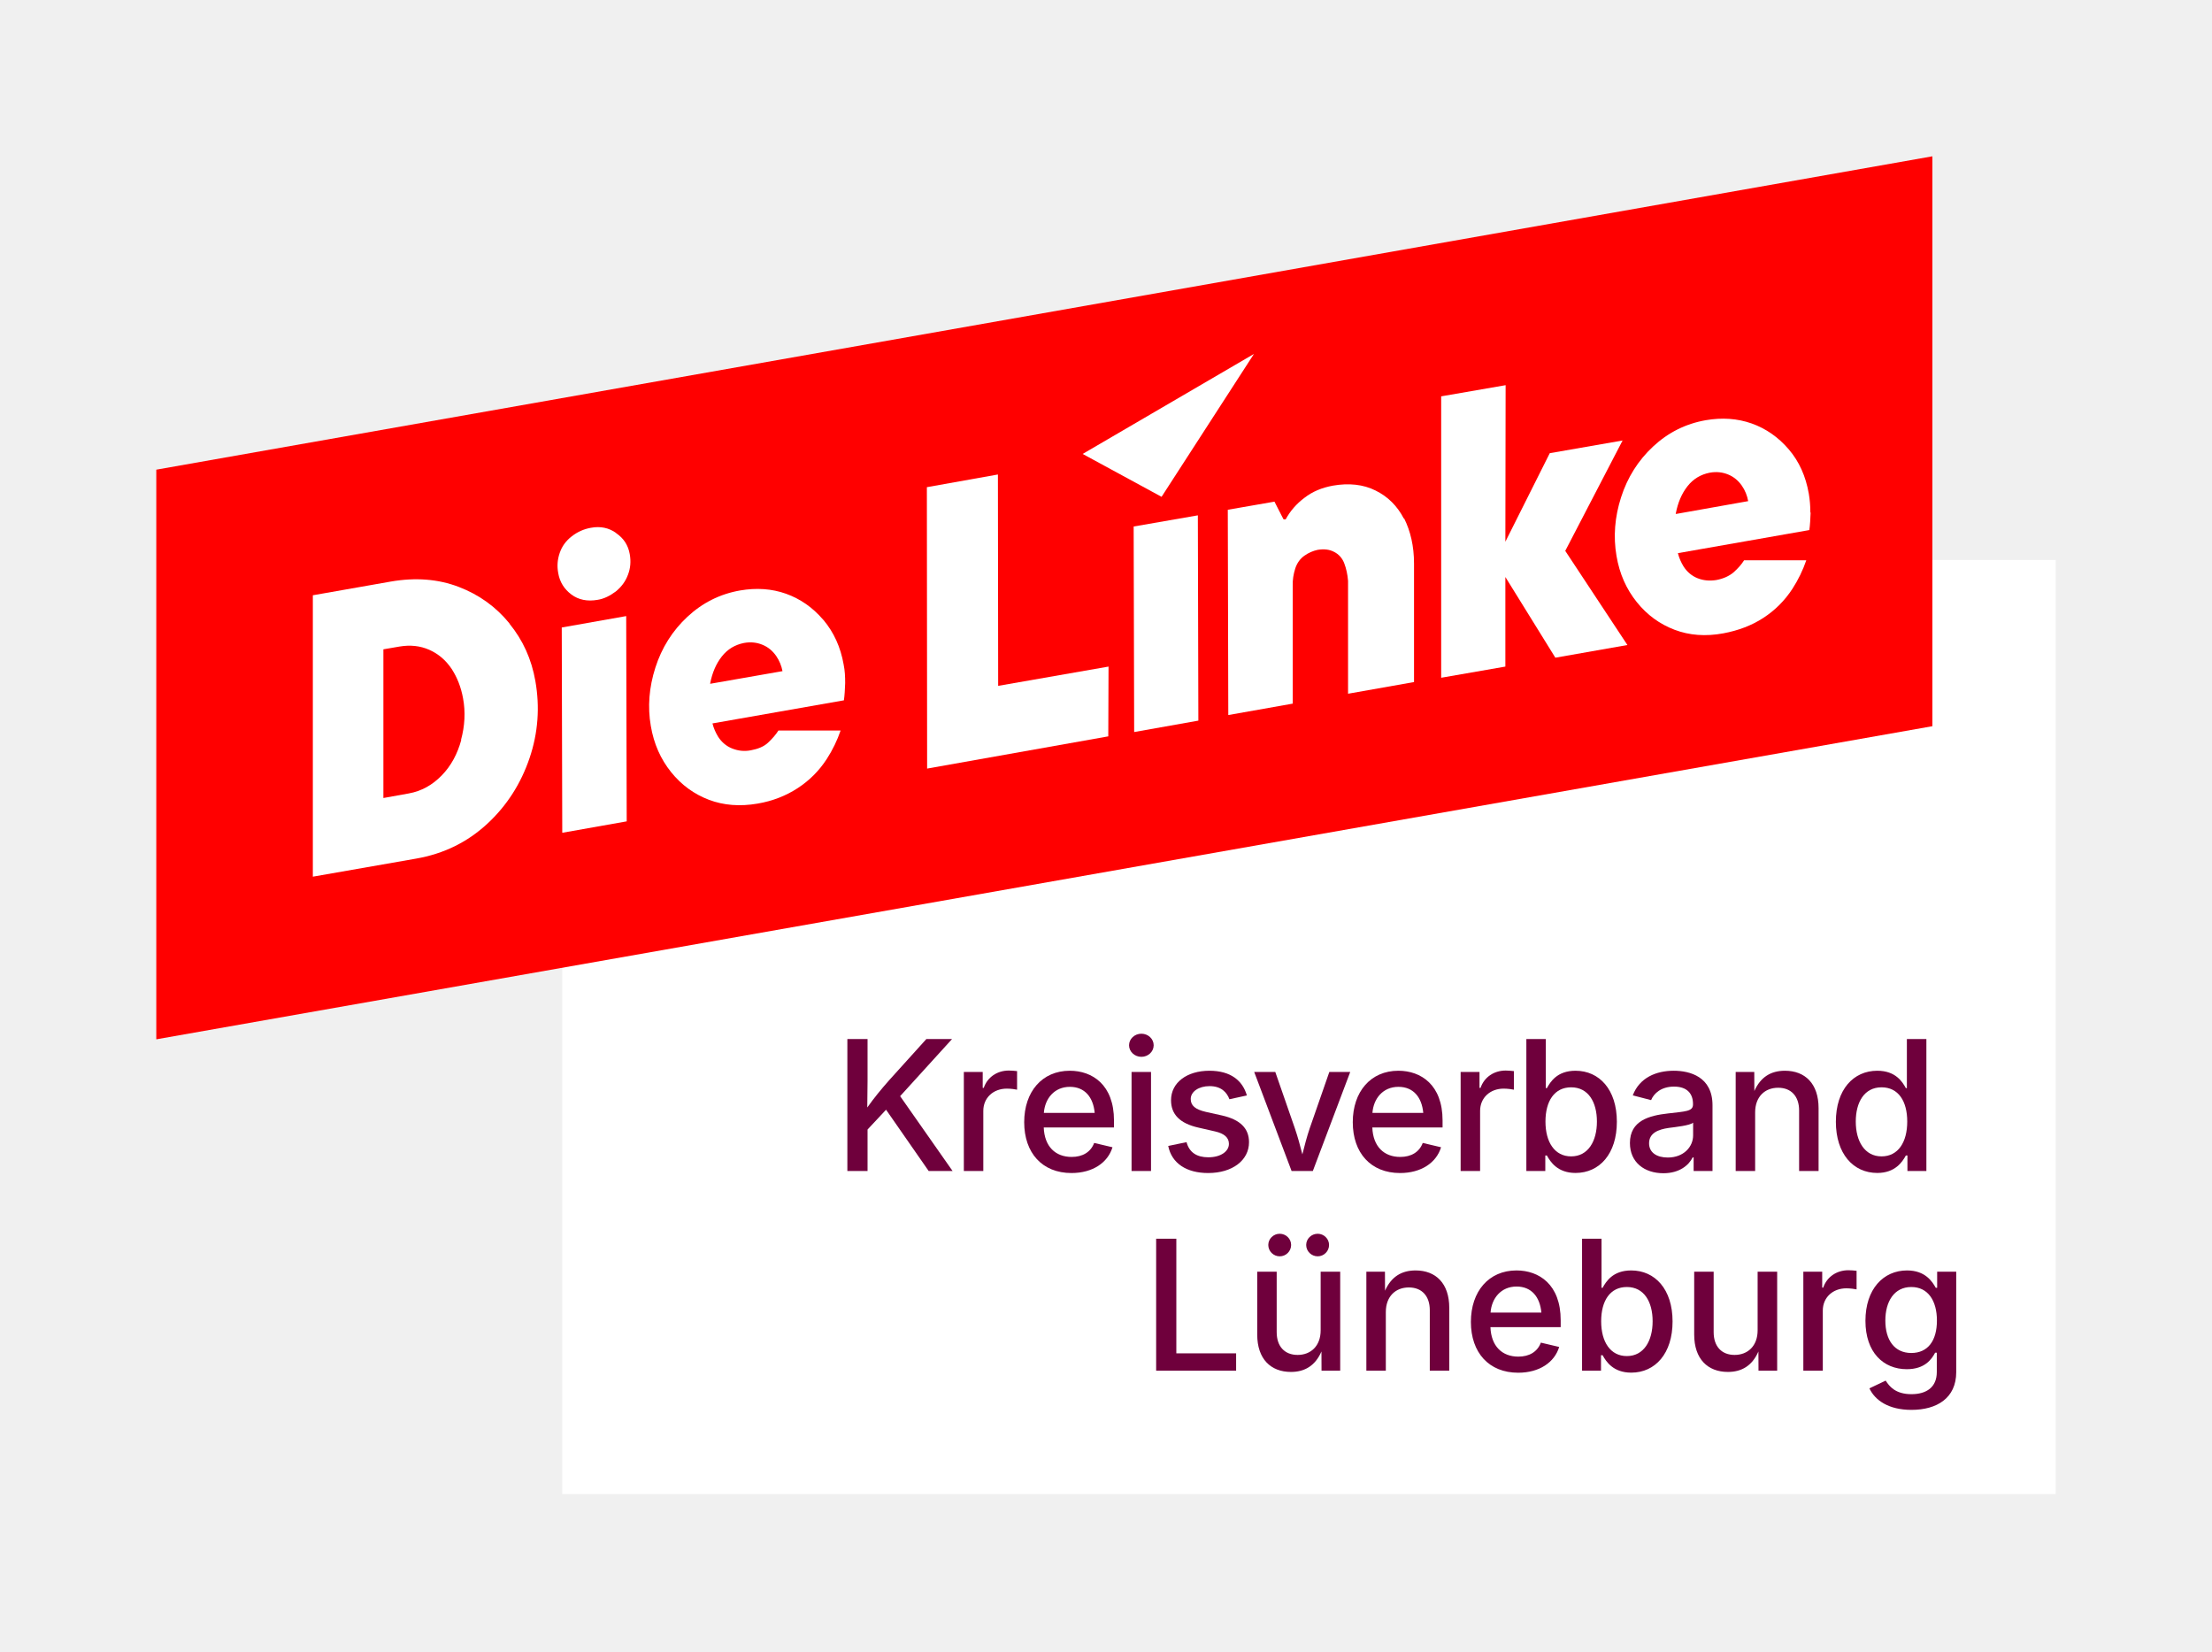
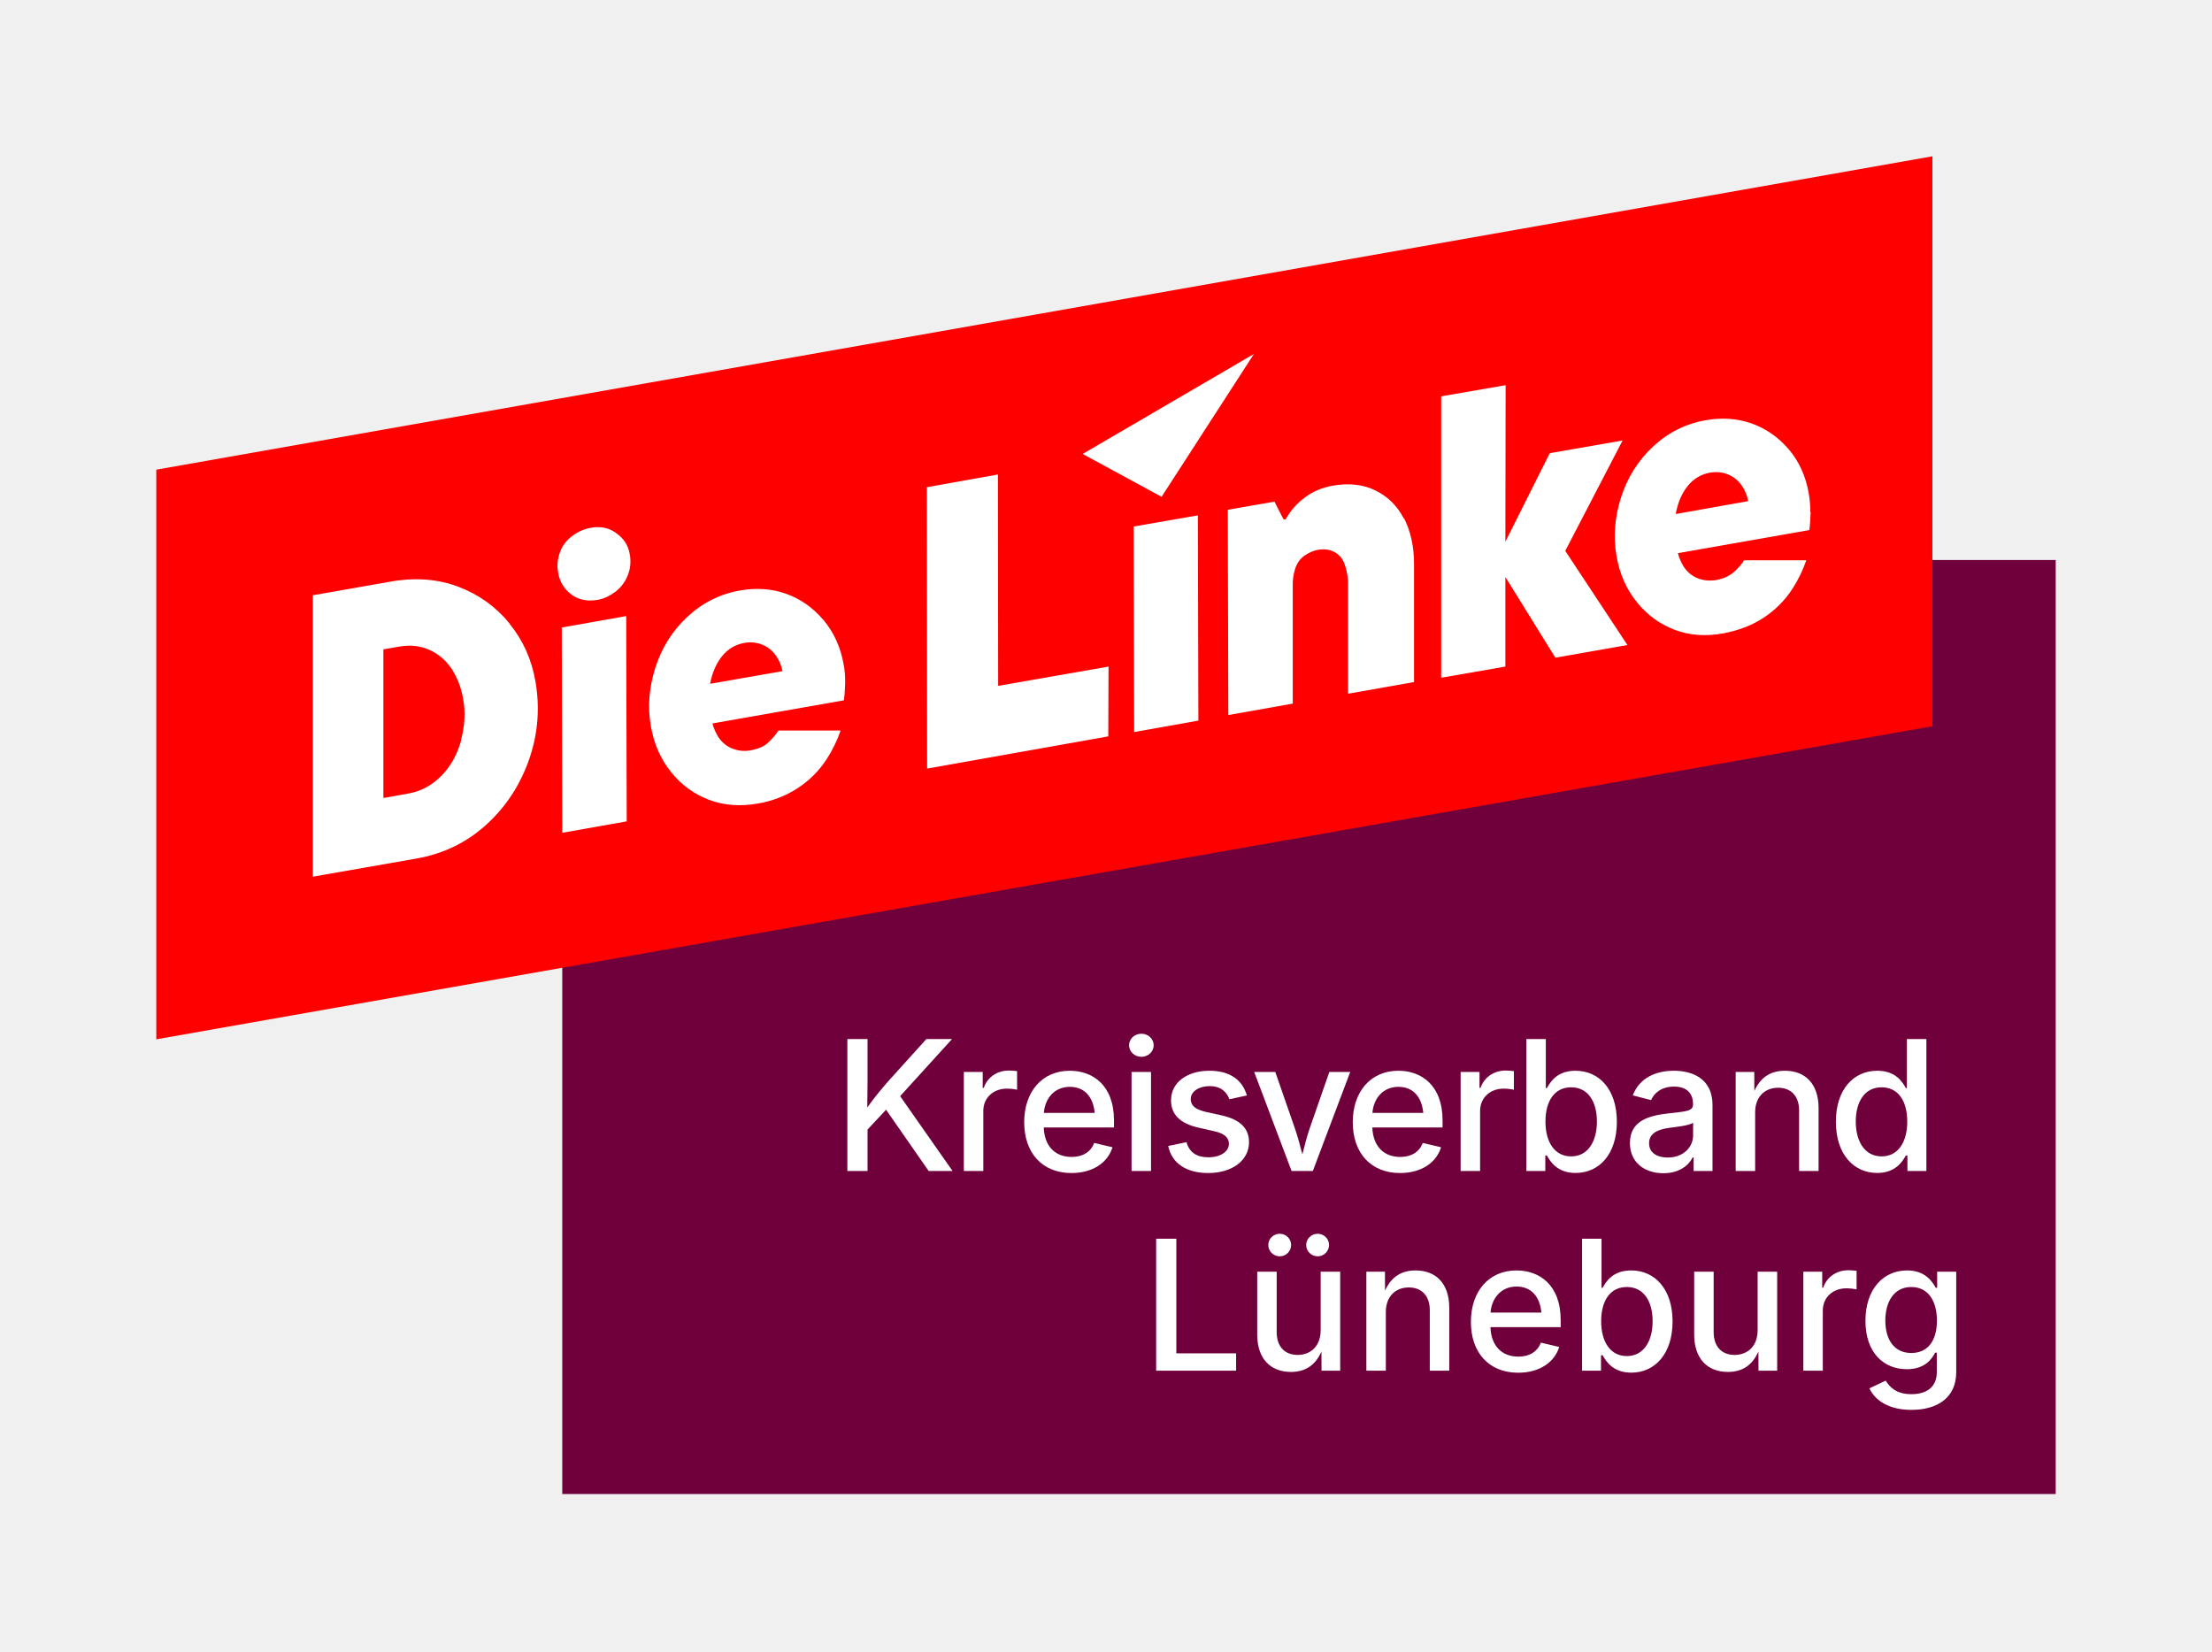
<svg xmlns="http://www.w3.org/2000/svg" id="a" version="1.1" viewBox="0 0 871.8 651">
  <defs>
    <style>
-       .st0 {
+       .st0, .st1 {
        fill: #fff;
      }

      .st1 {
-         letter-spacing: 0em;
-       }
- 
-       .st1, .st2, .st3, .st4, .st5, .st6, .st7 {
-         fill: #6f003c;
        font-family: Inter-Medium, Inter;
        font-size: 71.5px;
        font-weight: 500;
+       }
+ 
+       .st1, .st2 {
        isolation: isolate;
      }

-       .st2 {
-         letter-spacing: 0em;
-       }
- 
-       .st8 {
+       .st3 {
        fill: red;
      }

-       .st3 {
-         letter-spacing: 0em;
-       }
- 
      .st4 {
-         letter-spacing: 0em;
-       }
- 
-       .st5 {
-         letter-spacing: 0em;
-       }
- 
-       .st7 {
-         letter-spacing: 0em;
+         fill: #70003b;
      }
    </style>
  </defs>
-   <rect class="st0" x="221.6" y="220.7" width="588.6" height="368.1" />
-   <polygon class="st8" points="761.6 286.2 61.6 409.6 61.6 185.1 761.6 61.6 761.6 286.2" />
+   <rect class="st4" x="221.6" y="220.7" width="588.6" height="368.1" />
+   <polygon class="st3" points="761.6 286.2 61.6 409.6 61.6 185.1 761.6 61.6 761.6 286.2" />
  <g>
-     <path class="st0" d="M200.8,245.7c-5.3-6.5-11.9-11.3-20-14.4-8.1-3.1-17-3.8-26.8-2.1l-30.7,5.4v110.9c0,0,40.6-7.1,40.6-7.1,11-1.9,20.3-6.5,28.1-13.7,7.8-7.2,13.3-15.9,16.7-25.9,3.4-10,4.1-20.2,2.3-30.4-1.5-8.6-4.9-16.1-10.2-22.6h0ZM181.8,291.6c-1.5,5.5-4,10.2-7.7,14s-8,6.2-13,7.1l-10,1.8v-58.6c.1,0,6.4-1.1,6.4-1.1,4.2-.7,8.1-.3,11.7,1.3,3.6,1.6,6.5,4.1,8.8,7.5,2.2,3.4,3.7,7.2,4.5,11.6,1,5.4.7,10.9-.8,16.4h0Z" />
+     <path class="st0" d="M200.8,245.7c-5.3-6.5-11.9-11.3-20-14.4-8.1-3.1-17-3.8-26.8-2.1l-30.7,5.4v110.9l40.6-7.1c11-1.9,20.3-6.5,28.1-13.7s13.3-15.9,16.7-25.9,4.1-20.2,2.3-30.4c-1.5-8.6-4.9-16.1-10.2-22.6h0ZM181.8,291.6c-1.5,5.5-4,10.2-7.7,14s-8,6.2-13,7.1l-10,1.8v-58.6c.1,0,6.4-1.1,6.4-1.1,4.2-.7,8.1-.3,11.7,1.3,3.6,1.6,6.5,4.1,8.8,7.5,2.2,3.4,3.7,7.2,4.5,11.6,1,5.4.7,10.9-.8,16.4h.1Z" />
    <polygon class="st0" points="221.4 247.3 221.6 328.2 247 323.7 246.8 242.8 221.4 247.3" />
-     <path class="st0" d="M242.9,210.1c-2.9-2.1-6.3-2.8-10-2.1-2.8.5-5.3,1.6-7.6,3.4s-3.8,3.9-4.7,6.5c-.9,2.6-1.1,5.2-.6,7.9.6,3.6,2.4,6.4,5.2,8.5s6.3,2.8,10.3,2.1c2.6-.4,4.9-1.6,7.2-3.3,2.2-1.8,3.8-3.9,4.8-6.6,1-2.6,1.2-5.3.7-8.1-.6-3.5-2.4-6.3-5.4-8.3h0Z" />
+     <path class="st0" d="M242.9,210.1c-2.9-2.1-6.3-2.8-10-2.1-2.8.5-5.3,1.6-7.6,3.4s-3.8,3.9-4.7,6.5-1.1,5.2-.6,7.9c.6,3.6,2.4,6.4,5.2,8.5s6.3,2.8,10.3,2.1c2.6-.4,4.9-1.6,7.2-3.3,2.2-1.8,3.8-3.9,4.8-6.6,1-2.6,1.2-5.3.7-8.1-.6-3.5-2.4-6.3-5.4-8.3h.1Z" />
    <polygon class="st0" points="393.3 187 365.3 192 365.4 302.9 436.8 290.2 436.9 262.7 393.4 270.3 393.3 187" />
-     <path class="st0" d="M553.3,204.4c-2.6-5-6.3-8.7-11.2-11.1-4.8-2.4-10.5-3-16.8-1.9-4.3.8-8,2.3-11.2,4.8-3.2,2.4-5.6,5.2-7.4,8.5h-.8c0,.1-3.6-7-3.6-7l-18.4,3.2.2,80.9,25.4-4.5v-46.4c-.1-2.4.3-4.7,1-6.9.7-2.1,1.9-3.8,3.6-5s3.4-1.9,5.2-2.3c2.5-.4,4.6-.2,6.5.8,1.8.9,3.2,2.4,4,4.5.8,2.1,1.3,4.4,1.5,6.9v44.5c0,0,26-4.6,26-4.6v-46.7c0-6.9-1.4-12.8-3.9-17.8h0Z" />
+     <path class="st0" d="M553.3,204.4c-2.6-5-6.3-8.7-11.2-11.1-4.8-2.4-10.5-3-16.8-1.9-4.3.8-8,2.3-11.2,4.8-3.2,2.4-5.6,5.2-7.4,8.5h-.8c0,.1-3.6-7-3.6-7l-18.4,3.2.2,80.9,25.4-4.5v-46.4c-.1-2.4.3-4.7,1-6.9.7-2.1,1.9-3.8,3.6-5s3.4-1.9,5.2-2.3c2.5-.4,4.6-.2,6.5.8,1.8.9,3.2,2.4,4,4.5s1.3,4.4,1.5,6.9v44.5l26-4.6v-46.7c0-6.9-1.4-12.8-3.9-17.8h0Z" />
    <polygon class="st0" points="639.5 173.6 610.8 178.6 593.3 213.5 593.4 151.8 568 156.2 568 267.1 593.3 262.7 593.3 227.4 613 259.2 641.4 254.2 616.9 217.1 639.5 173.6" />
    <polygon class="st0" points="446.8 207.5 447 288.5 472.3 284 472.1 203.1 446.8 207.5" />
    <polygon class="st0" points="494.2 139.5 426.7 178.9 457.8 195.8 494.2 139.5" />
-     <path class="st0" d="M713.5,201.9c0-2.5-.2-4.9-.6-7.3-1.2-6.9-3.8-12.7-7.9-17.5-4.1-4.8-9-8.2-14.6-10.2-5.7-2-11.7-2.4-18.1-1.3-8,1.4-14.9,4.9-20.8,10.4-5.9,5.5-10.1,12.2-12.6,20-2.5,7.8-3.1,15.5-1.8,23.1,1.2,7.1,3.9,13.1,8,18.2s9.1,8.7,14.9,10.9c5.8,2.2,12.2,2.7,19.2,1.4,5.9-1.1,11.2-3.1,15.8-6.1,4.6-3,8.4-6.8,11.4-11.4,2.4-3.7,4.2-7.5,5.5-11.3h-24.5c-1,1.6-2.4,3.2-4.2,4.8-1.8,1.5-4.1,2.5-6.8,3-2.6.4-5,.2-7.3-.7-2.3-.9-4.2-2.5-5.6-4.7-.9-1.5-1.7-3.2-2.2-5.2l51.8-9.1c.3-2.1.4-4.3.5-6.8h0ZM660.5,202.5c0-.1,0-.2,0-.3.8-4.1,2.3-7.7,4.6-10.6,2.3-2.9,5.2-4.6,8.7-5.3,2.7-.5,5.1-.2,7.3.7,2.2.9,4,2.4,5.4,4.4,1.3,1.9,2.1,3.9,2.5,6.1l-28.7,5.1h0Z" />
-     <path class="st0" d="M324.4,244.2c-4.1-4.8-9-8.2-14.6-10.2s-11.7-2.4-18.1-1.3c-8,1.4-14.9,4.9-20.8,10.4-5.9,5.5-10.1,12.2-12.6,20-2.5,7.8-3.1,15.5-1.8,23,1.2,7.1,3.9,13.1,8,18.2s9.1,8.7,14.9,10.9c5.8,2.2,12.2,2.7,19.2,1.5,5.9-1,11.2-3.1,15.8-6.1s8.4-6.8,11.4-11.4c2.4-3.7,4.2-7.5,5.5-11.3h-24.5c-1,1.6-2.4,3.2-4.1,4.8s-4.1,2.5-6.8,3c-2.6.5-5,.2-7.3-.7-2.3-.9-4.2-2.5-5.6-4.7-.9-1.5-1.7-3.2-2.2-5.2l51.8-9.1c.3-2,.4-4.3.5-6.8,0-2.5-.1-4.9-.6-7.3-1.2-6.9-3.9-12.7-7.9-17.5h0ZM279.9,269.6c0-.1,0-.2,0-.3.8-4.1,2.3-7.7,4.6-10.6,2.3-2.9,5.2-4.6,8.7-5.3,2.7-.5,5.1-.2,7.3.7,2.2.9,4,2.4,5.4,4.4,1.3,1.9,2.1,3.9,2.5,6l-28.6,5h0Z" />
+     <path class="st0" d="M713.5,201.9c0-2.5-.2-4.9-.6-7.3-1.2-6.9-3.8-12.7-7.9-17.5-4.1-4.8-9-8.2-14.6-10.2-5.7-2-11.7-2.4-18.1-1.3-8,1.4-14.9,4.9-20.8,10.4-5.9,5.5-10.1,12.2-12.6,20s-3.1,15.5-1.8,23.1c1.2,7.1,3.9,13.1,8,18.2s9.1,8.7,14.9,10.9c5.8,2.2,12.2,2.7,19.2,1.4,5.9-1.1,11.2-3.1,15.8-6.1s8.4-6.8,11.4-11.4c2.4-3.7,4.2-7.5,5.5-11.3h-24.5c-1,1.6-2.4,3.2-4.2,4.8-1.8,1.5-4.1,2.5-6.8,3-2.6.4-5,.2-7.3-.7s-4.2-2.5-5.6-4.7c-.9-1.5-1.7-3.2-2.2-5.2l51.8-9.1c.3-2.1.4-4.3.5-6.8h0v-.2ZM660.5,202.5v-.3c.8-4.1,2.3-7.7,4.6-10.6,2.3-2.9,5.2-4.6,8.7-5.3,2.7-.5,5.1-.2,7.3.7s4,2.4,5.4,4.4c1.3,1.9,2.1,3.9,2.5,6.1l-28.7,5.1h.2Z" />
+     <path class="st0" d="M324.4,244.2c-4.1-4.8-9-8.2-14.6-10.2s-11.7-2.4-18.1-1.3c-8,1.4-14.9,4.9-20.8,10.4s-10.1,12.2-12.6,20-3.1,15.5-1.8,23c1.2,7.1,3.9,13.1,8,18.2s9.1,8.7,14.9,10.9c5.8,2.2,12.2,2.7,19.2,1.5,5.9-1,11.2-3.1,15.8-6.1s8.4-6.8,11.4-11.4c2.4-3.7,4.2-7.5,5.5-11.3h-24.5c-1,1.6-2.4,3.2-4.1,4.8s-4.1,2.5-6.8,3c-2.6.5-5,.2-7.3-.7-2.3-.9-4.2-2.5-5.6-4.7-.9-1.5-1.7-3.2-2.2-5.2l51.8-9.1c.3-2,.4-4.3.5-6.8,0-2.5-.1-4.9-.6-7.3-1.2-6.9-3.9-12.7-7.9-17.5h0l-.2-.2ZM279.9,269.6v-.3c.8-4.1,2.3-7.7,4.6-10.6,2.3-2.9,5.2-4.6,8.7-5.3,2.7-.5,5.1-.2,7.3.7,2.2.9,4,2.4,5.4,4.4,1.3,1.9,2.1,3.9,2.5,6l-28.6,5h.1Z" />
  </g>
  <g>
    <g>
-       <text class="st1" transform="translate(328.2 461.5)">
-         <tspan x="0" y="0">K</tspan>
-       </text>
-       <text class="st3" transform="translate(374.7 461.5)">
-         <tspan x="0" y="0">r</tspan>
-       </text>
-       <text class="st4" transform="translate(400.3 461.5)">
-         <tspan x="0" y="0">e</tspan>
-       </text>
-       <text class="st4" transform="translate(440.8 461.5)">
-         <tspan x="0" y="0">i</tspan>
-       </text>
-       <text class="st7" transform="translate(457 461.5)">
-         <tspan x="0" y="0">s</tspan>
-       </text>
-       <text class="st2" transform="translate(492.7 461.5)">
-         <tspan x="0" y="0">v</tspan>
-       </text>
-       <text class="st4" transform="translate(529.8 461.5)">
-         <tspan x="0" y="0">e</tspan>
-       </text>
-       <text class="st5" transform="translate(570.5 461.5)">
-         <tspan x="0" y="0">r</tspan>
-       </text>
-       <text class="st4" transform="translate(596.4 461.5)">
-         <tspan x="0" y="0">b</tspan>
-       </text>
-       <text class="st6" transform="translate(639.5 461.5)">
-         <tspan x="0" y="0">a</tspan>
-       </text>
-       <text class="st4" transform="translate(678.9 461.5)">
-         <tspan x="0" y="0">n</tspan>
-       </text>
-       <text class="st6" transform="translate(720.2 461.5)">
-         <tspan x="0" y="0">d</tspan>
-       </text>
+       <g class="st2">
+         <text class="st1" transform="translate(328.2 461.5)">
+           <tspan x="0" y="0">K</tspan>
+         </text>
+       </g>
+       <g class="st2">
+         <text class="st1" transform="translate(374.7 461.5)">
+           <tspan x="0" y="0">r</tspan>
+         </text>
+       </g>
+       <g class="st2">
+         <text class="st1" transform="translate(400.3 461.5)">
+           <tspan x="0" y="0">e</tspan>
+         </text>
+       </g>
+       <g class="st2">
+         <text class="st1" transform="translate(440.8 461.5)">
+           <tspan x="0" y="0">i</tspan>
+         </text>
+       </g>
+       <g class="st2">
+         <text class="st1" transform="translate(457 461.5)">
+           <tspan x="0" y="0">s</tspan>
+         </text>
+       </g>
+       <g class="st2">
+         <text class="st1" transform="translate(492.7 461.5)">
+           <tspan x="0" y="0">v</tspan>
+         </text>
+       </g>
+       <g class="st2">
+         <text class="st1" transform="translate(529.8 461.5)">
+           <tspan x="0" y="0">e</tspan>
+         </text>
+       </g>
+       <g class="st2">
+         <text class="st1" transform="translate(570.5 461.5)">
+           <tspan x="0" y="0">r</tspan>
+         </text>
+       </g>
+       <g class="st2">
+         <text class="st1" transform="translate(596.4 461.5)">
+           <tspan x="0" y="0">b</tspan>
+         </text>
+       </g>
+       <g class="st2">
+         <text class="st1" transform="translate(639.5 461.5)">
+           <tspan x="0" y="0">a</tspan>
+         </text>
+       </g>
+       <g class="st2">
+         <text class="st1" transform="translate(678.9 461.5)">
+           <tspan x="0" y="0">n</tspan>
+         </text>
+       </g>
+       <g class="st2">
+         <text class="st1" transform="translate(720.2 461.5)">
+           <tspan x="0" y="0">d</tspan>
+         </text>
+       </g>
    </g>
-     <g>
-       <text class="st4" transform="translate(449.9 540.2)">
+     <g class="st2">
+       <text class="st1" transform="translate(449.9 540.2)">
        <tspan x="0" y="0">Lüneburg</tspan>
      </text>
-       <text />
    </g>
  </g>
</svg>
